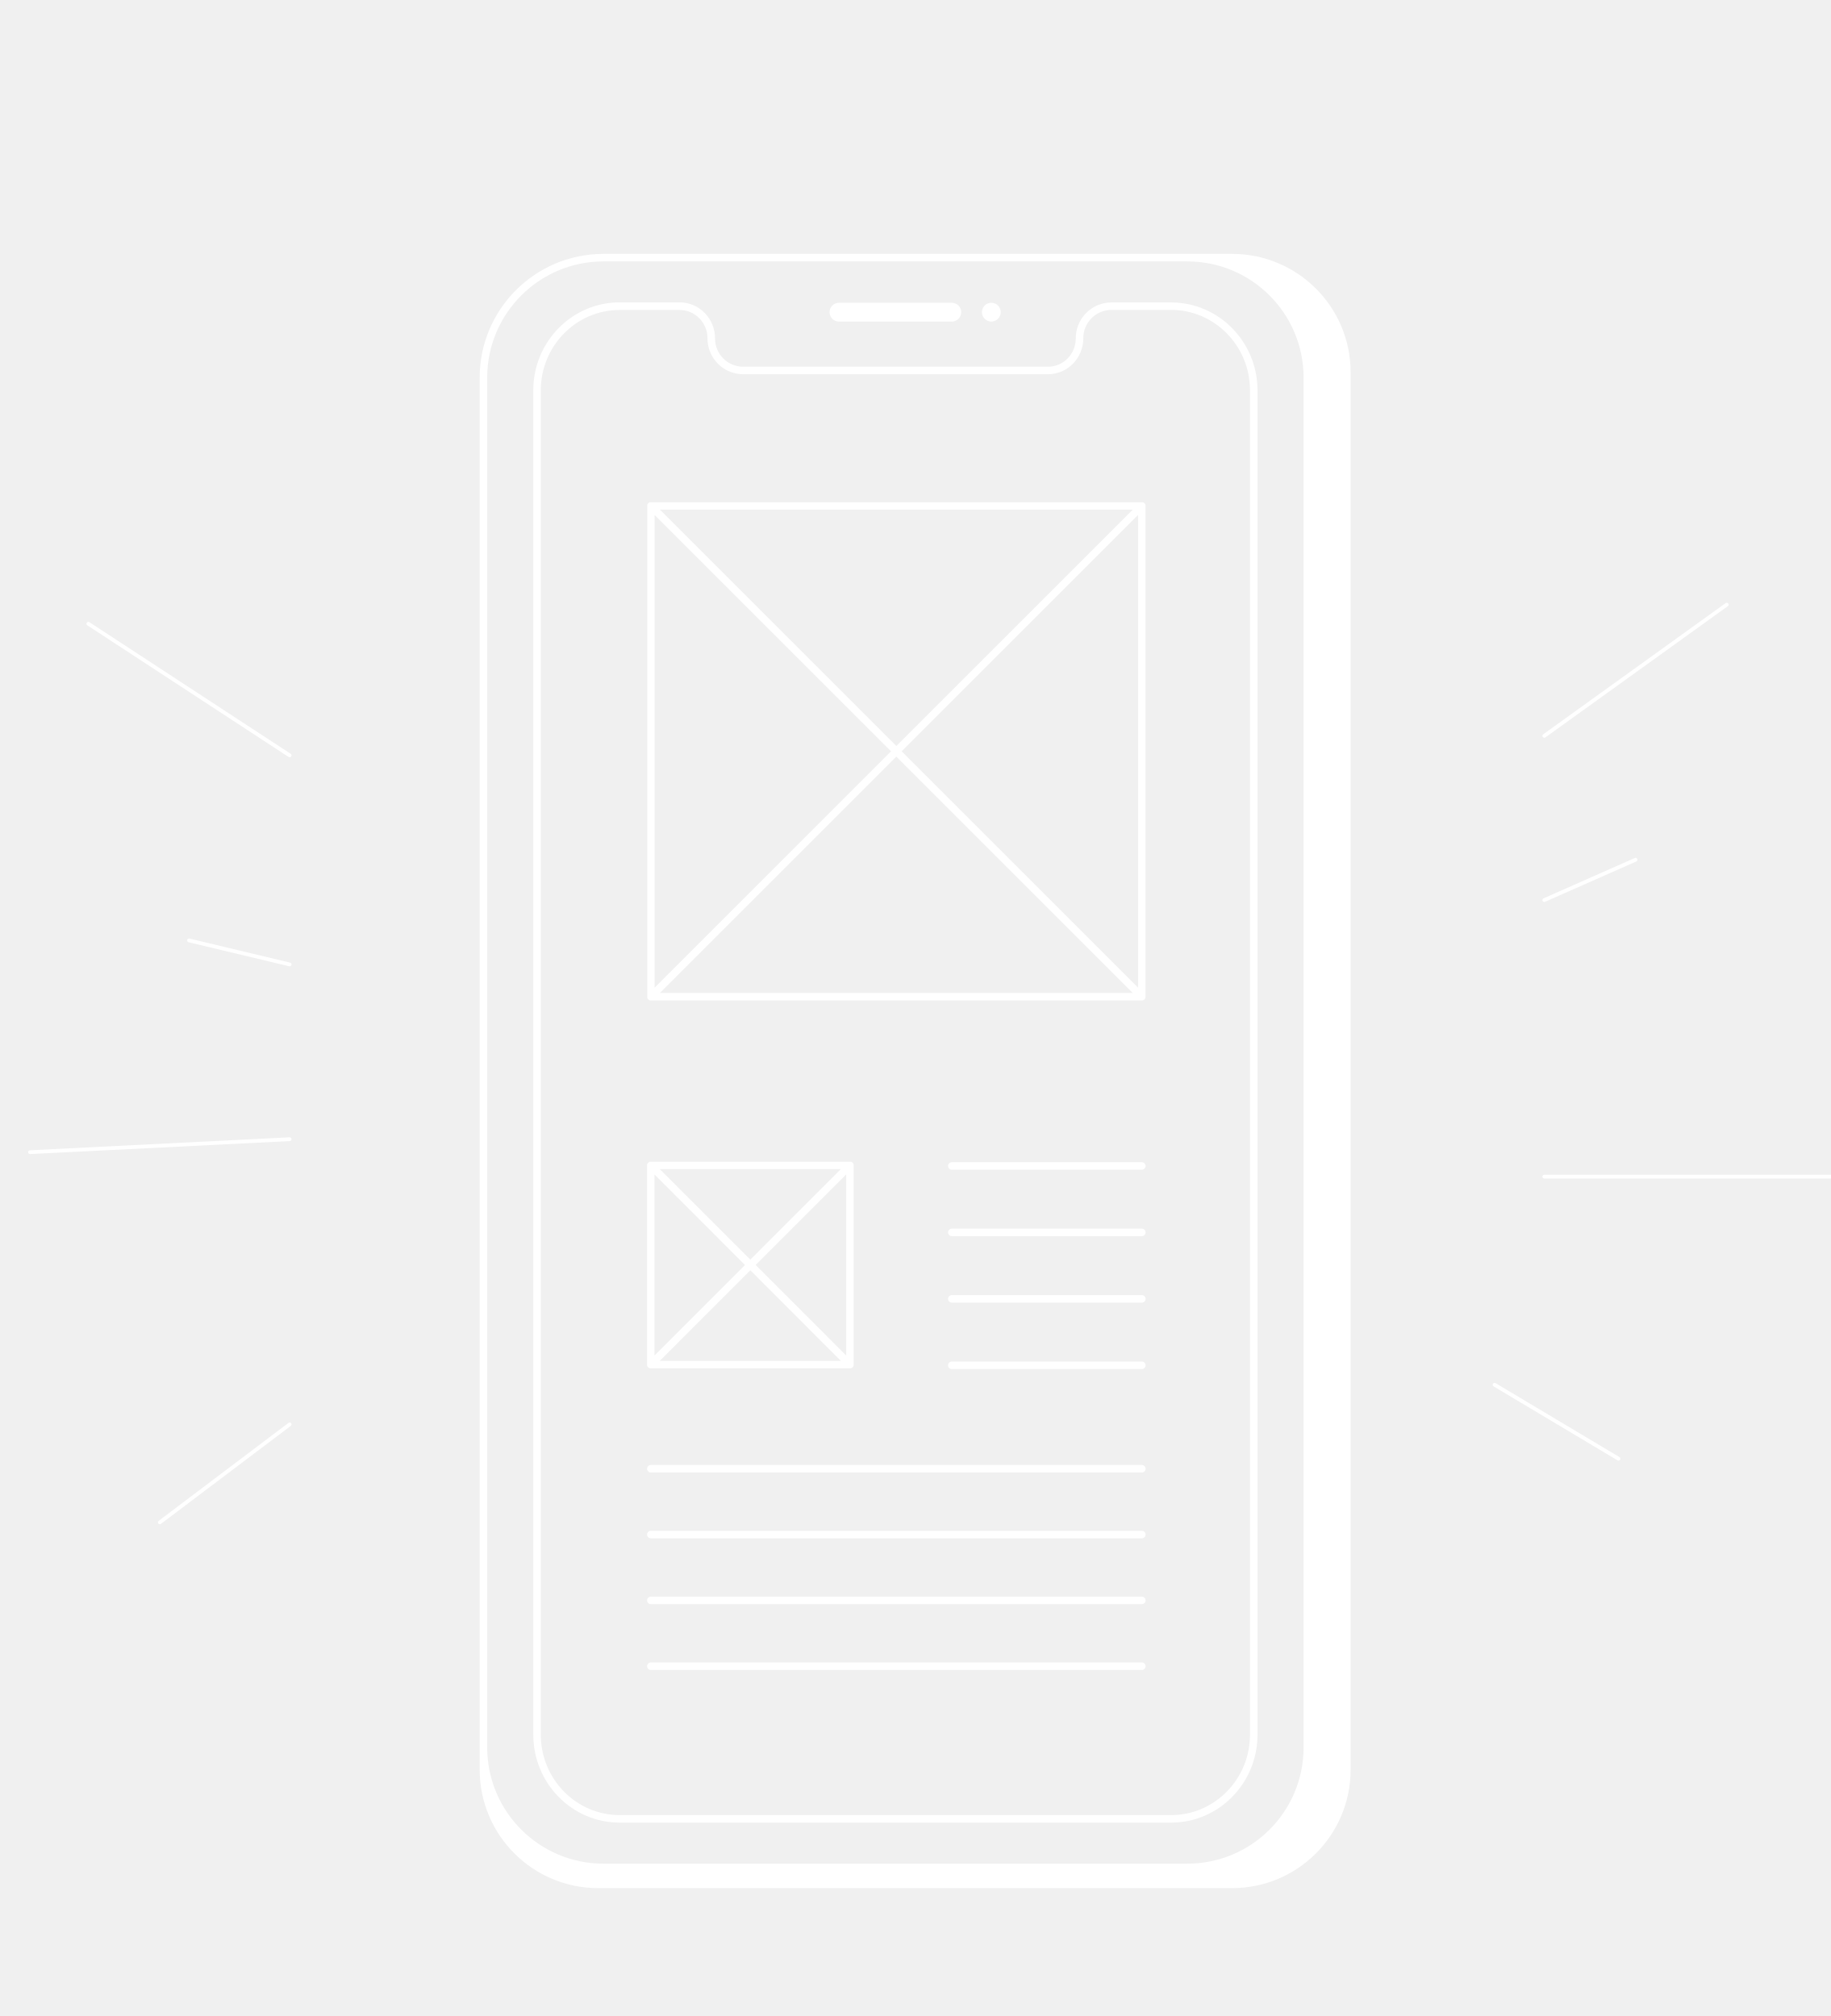
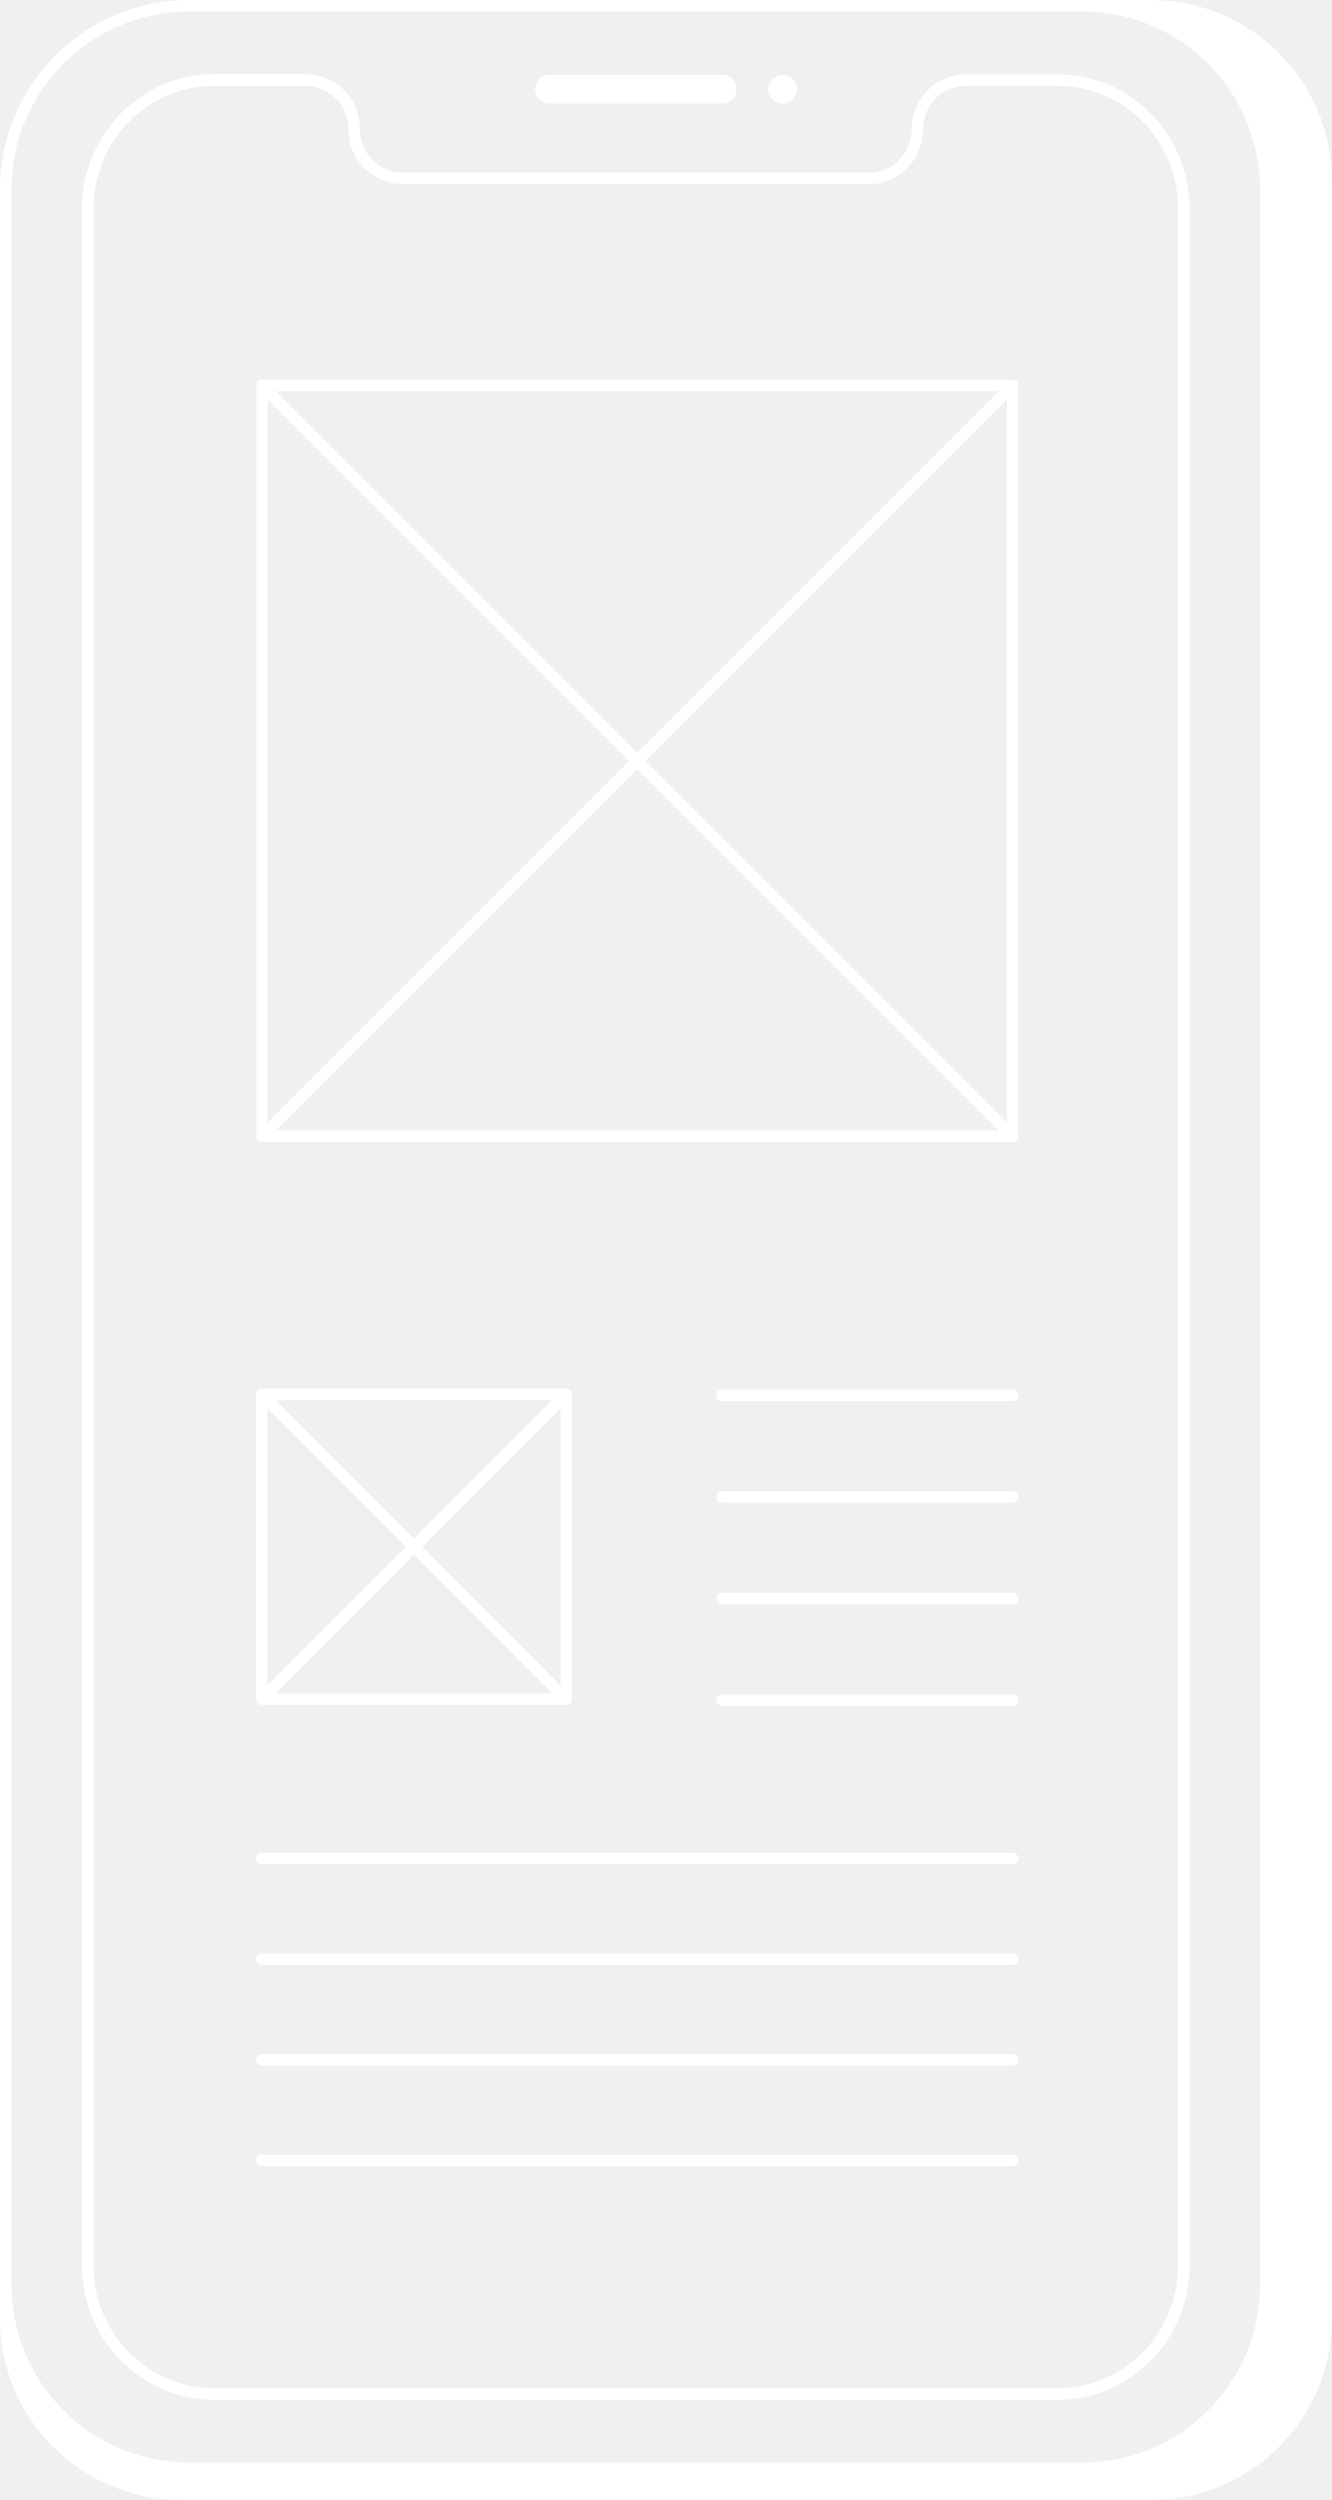
- <svg xmlns="http://www.w3.org/2000/svg" viewBox="0 0 973 1072">
+ <svg xmlns="http://www.w3.org/2000/svg" viewBox="0 0 463 869">
  <defs>
-     <style>.cls-1,.cls-2{fill:#fff;}.cls-2{stroke:#fff;stroke-linecap:round;stroke-linejoin:round;stroke-width:2px;}</style>
+     <style>.cls-1{fill:#fff;}</style>
  </defs>
  <g id="ux">
    <g id="móvil">
-       <circle class="cls-1" cx="527" cy="166" r="5" />
-       <path class="cls-1" d="M655,135H320.78A65.83,65.83,0,0,0,255,200.75V941.2a63,63,0,0,0,63,62.8H655a63,63,0,0,0,63-62.8V197.8A63,63,0,0,0,655,135ZM259,200.75A61.82,61.82,0,0,1,320.78,139h310.5A61.82,61.82,0,0,1,693,200.75v728.5A61.82,61.82,0,0,1,631.28,991H320.78A61.82,61.82,0,0,1,259,929.25V200.75Z" />
-       <path class="cls-1" d="M329.4,969.17H622.6c25.31,0,45.9-20.95,45.9-46.71V207.54c0-25.76-20.59-46.71-45.9-46.71H590.68a19,19,0,0,0-18.79,19.1,15.16,15.16,0,0,1-4.35,10.7A14.59,14.59,0,0,1,557.09,195H394.91a15,15,0,0,1-14.8-15.11,19.15,19.15,0,0,0-5.49-13.49,18.49,18.49,0,0,0-13.3-5.61H329.4c-25.31,0-45.9,20.95-45.9,46.71V922.46C283.5,948.22,304.09,969.17,329.4,969.17ZM287.5,207.54c0-23.55,18.8-42.71,41.9-42.71h31.92a14.55,14.55,0,0,1,10.44,4.41,15.16,15.16,0,0,1,4.35,10.69A19,19,0,0,0,394.91,199H557.09a18.55,18.55,0,0,0,13.31-5.61,19.17,19.17,0,0,0,5.49-13.5,15,15,0,0,1,14.79-15.1H622.6c23.1,0,41.9,19.16,41.9,42.71V922.46c0,23.55-18.8,42.71-41.9,42.71H329.4c-23.1,0-41.9-19.16-41.9-42.71Z" />
-       <path class="cls-1" d="M446,171h60a5,5,0,0,0,0-10H446a5,5,0,0,0,0,10Z" />
+       <circle class="cls-1" cx="272" cy="31" r="5" />
+       <path class="cls-1" d="M400,0H65.75A65.83,65.83,0,0,0,0,65.75V806.2A63,63,0,0,0,63,869H400a63,63,0,0,0,63-62.8V62.8A63,63,0,0,0,400,0ZM4,65.75A61.82,61.82,0,0,1,65.75,4h310.5A61.82,61.82,0,0,1,438,65.75v728.5A61.82,61.82,0,0,1,376.25,856H65.75A61.82,61.82,0,0,1,4,794.25V65.75Z" />
+       <path class="cls-1" d="M74.4,834.17H367.6c25.31,0,45.9-20.95,45.9-46.71V72.54c0-25.76-20.59-46.71-45.9-46.71H335.68a19,19,0,0,0-18.79,19.1,15.16,15.16,0,0,1-4.35,10.7A14.59,14.59,0,0,1,302.09,60H139.91a15,15,0,0,1-14.8-15.11,19.15,19.15,0,0,0-5.49-13.49,18.49,18.49,0,0,0-13.3-5.61H74.4c-25.31,0-45.9,21-45.9,46.71V787.46C28.5,813.22,49.09,834.17,74.4,834.17ZM32.5,72.54C32.5,49,51.3,29.83,74.4,29.83h31.92a14.55,14.55,0,0,1,10.44,4.41,15.16,15.16,0,0,1,4.35,10.69A19,19,0,0,0,139.91,64H302.09a18.55,18.55,0,0,0,13.31-5.61,19.17,19.17,0,0,0,5.49-13.5,15,15,0,0,1,14.79-15.1H367.6c23.1,0,41.9,19.16,41.9,42.71V787.46c0,23.55-18.8,42.71-41.9,42.71H74.4c-23.1,0-41.9-19.16-41.9-42.71Z" />
+       <path class="cls-1" d="M191,36h60a5,5,0,0,0,0-10H191a5,5,0,0,0,0,10Z" />
    </g>
    <g id="pantalla">
-       <path id="cuadrado_grande_arriba" data-name="cuadrado grande arriba" class="cls-1" d="M608.85,530.76l.06-.2a.84.84,0,0,0,.05-.17,1.72,1.72,0,0,0,0-.39V269a1.72,1.72,0,0,0,0-.39.84.84,0,0,0-.05-.17l-.06-.2a1.28,1.28,0,0,0-.11-.2.55.55,0,0,0-.08-.15,1.8,1.8,0,0,0-.55-.55.55.55,0,0,0-.15-.08l-.2-.11-.2-.06-.17,0a1.72,1.72,0,0,0-.39,0H346a1.72,1.72,0,0,0-.39,0l-.17,0-.21.06-.18.1a1.29,1.29,0,0,0-.16.09,1.8,1.8,0,0,0-.55.55.55.55,0,0,0-.08.15,1.28,1.28,0,0,0-.11.2l-.06.2a.84.84,0,0,0,0,.17,1.72,1.72,0,0,0,0,.39V530a1.72,1.72,0,0,0,0,.39.84.84,0,0,0,0,.17l.06.2a1.28,1.28,0,0,0,.11.2.55.55,0,0,0,.08.15,1.8,1.8,0,0,0,.55.55.83.83,0,0,0,.16.09l.19.1.2.06.17.05a1.72,1.72,0,0,0,.39,0H607a1.72,1.72,0,0,0,.39,0l.17-.05.2-.06.2-.11a.55.55,0,0,0,.15-.08,1.8,1.8,0,0,0,.55-.55.55.55,0,0,0,.08-.15A1.28,1.28,0,0,0,608.85,530.76ZM473.67,399.5,348,525.17V273.83ZM350.83,271H602.17L476.5,396.67ZM476.5,402.33,602.17,528H350.83Zm2.83-2.83L605,273.83V525.17Z" />
-       <path id="cuadrado_pequeño_izquierda" data-name="cuadrado pequeño izquierda" class="cls-1" d="M453.7,726.39a1.17,1.17,0,0,0,.06-.2.84.84,0,0,0,.05-.17,1.72,1.72,0,0,0,0-.39V619.7a1.72,1.72,0,0,0,0-.39,1.09,1.09,0,0,0-.05-.17,1.17,1.17,0,0,0-.06-.2c0-.07-.07-.13-.1-.2a.67.67,0,0,0-.09-.14A2,2,0,0,0,453,618l-.16-.09-.18-.09-.21-.07-.17,0a2.58,2.58,0,0,0-.39,0H345.93a2.58,2.58,0,0,0-.4,0l-.16,0-.21.07L345,618l-.16.09a2.13,2.13,0,0,0-.56.56s-.05.09-.08.14l-.1.2a1.17,1.17,0,0,0-.06.2l-.06.17a2.56,2.56,0,0,0,0,.39V725.63a2.56,2.56,0,0,0,0,.39l.06.17a1.17,1.17,0,0,0,.06.2l.1.2.08.15a2,2,0,0,0,.56.55l.15.08a1.18,1.18,0,0,0,.19.11l.2.06.17.05a1.75,1.75,0,0,0,.4,0H451.85a1.72,1.72,0,0,0,.39,0l.17-.05.21-.06.19-.1a1.19,1.19,0,0,0,.15-.09,1.8,1.8,0,0,0,.55-.55,1.19,1.19,0,0,0,.09-.15C453.63,726.52,453.67,726.46,453.7,726.39Zm-57.64-53.72L347.93,720.8V624.53Zm-45.31-51H447l-48.13,48.14Zm48.14,53.79L447,723.63H350.75Zm2.83-2.82,48.13-48.14V720.8Z" />
+       <path id="cuadrado_grande_arriba" data-name="cuadrado grande arriba" class="cls-1" d="M353.85,395.76l.06-.2a.84.84,0,0,0,0-.17,1.72,1.72,0,0,0,0-.39V134a1.72,1.72,0,0,0,0-.39.84.84,0,0,0,0-.17l-.06-.2a1.28,1.28,0,0,0-.11-.2.55.55,0,0,0-.08-.15,1.8,1.8,0,0,0-.55-.55.55.55,0,0,0-.15-.08l-.2-.11-.2-.06-.17-.05a1.72,1.72,0,0,0-.39,0H91a1.72,1.72,0,0,0-.39,0l-.17.05-.21.06-.18.1a1.29,1.29,0,0,0-.16.09,1.8,1.8,0,0,0-.55.55.55.55,0,0,0-.08.15,1.28,1.28,0,0,0-.11.2l-.06.2a.84.84,0,0,0,0,.17,1.72,1.72,0,0,0,0,.39V395a1.72,1.72,0,0,0,0,.39.84.84,0,0,0,0,.17l.06.2a1.28,1.28,0,0,0,.11.2.55.55,0,0,0,.08.15,1.8,1.8,0,0,0,.55.55.83.83,0,0,0,.16.09l.19.1.2.06.17,0a1.72,1.72,0,0,0,.39,0H352a1.72,1.72,0,0,0,.39,0l.17,0,.2-.06.2-.11a.55.55,0,0,0,.15-.08,1.8,1.8,0,0,0,.55-.55.55.55,0,0,0,.08-.15A1.28,1.28,0,0,0,353.85,395.76ZM218.67,264.5,93,390.17V138.83ZM95.83,136H347.17L221.5,261.67ZM221.5,267.33,347.17,393H95.83Zm2.83-2.83L350,138.83V390.17Z" />
+       <path id="cuadrado_pequeño_izquierda" data-name="cuadrado pequeño izquierda" class="cls-1" d="M198.7,591.39a1.17,1.17,0,0,0,.06-.2.84.84,0,0,0,.05-.17,1.72,1.72,0,0,0,0-.39V484.7a1.72,1.72,0,0,0,0-.39,1.09,1.09,0,0,0-.05-.17,1.17,1.17,0,0,0-.06-.2l-.1-.2a.67.67,0,0,0-.09-.14A2,2,0,0,0,198,483l-.16-.09-.18-.09-.21-.07-.17-.05a2.58,2.58,0,0,0-.39,0H90.93a2.58,2.58,0,0,0-.4,0l-.16.05-.21.07L90,483l-.16.09a2.13,2.13,0,0,0-.56.56s-.05.09-.08.14l-.1.2a1.17,1.17,0,0,0-.06.2l-.06.17a2.56,2.56,0,0,0,0,.39V590.63a2.56,2.56,0,0,0,0,.39l.06.17a1.17,1.17,0,0,0,.06.2l.1.2.08.15a2,2,0,0,0,.56.55l.15.08a1.18,1.18,0,0,0,.19.11l.2.06.17.05a1.75,1.75,0,0,0,.4,0H196.85a1.72,1.72,0,0,0,.39,0l.17-.05.21-.06.19-.1a1.19,1.19,0,0,0,.15-.09,1.8,1.8,0,0,0,.55-.55,1.19,1.19,0,0,0,.09-.15Zm-57.64-53.72L92.93,585.8V489.53Zm-45.31-51H192l-48.13,48.14Zm48.14,53.79L192,588.63H95.75Zm2.83-2.82,48.13-48.14V585.8Z" />
      <g id="líneas_cortas_derecha" data-name="líneas cortas derecha">
-         <path id="línea_4" data-name="línea 4" class="cls-1" d="M607,728H506a2,2,0,0,1,0-4H607a2,2,0,0,1,0,4Z" />
-         <path id="línea_3" data-name="línea 3" class="cls-1" d="M607,692.67H506a2,2,0,0,1,0-4H607a2,2,0,0,1,0,4Z" />
-         <path id="línea_2" data-name="línea 2" class="cls-1" d="M607,657.33H506a2,2,0,1,1,0-4H607a2,2,0,0,1,0,4Z" />
-         <path id="línea_1" data-name="línea 1" class="cls-1" d="M607,622H506a2,2,0,0,1,0-4H607a2,2,0,0,1,0,4Z" />
+         <path id="línea_4" data-name="línea 4" class="cls-1" d="M352,593H251a2,2,0,0,1,0-4H352a2,2,0,0,1,0,4Z" />
+         <path id="línea_3" data-name="línea 3" class="cls-1" d="M352,557.67H251a2,2,0,0,1,0-4H352a2,2,0,0,1,0,4Z" />
+         <path id="línea_2" data-name="línea 2" class="cls-1" d="M352,522.33H251a2,2,0,0,1,0-4H352a2,2,0,0,1,0,4Z" />
+         <path id="línea_1" data-name="línea 1" class="cls-1" d="M352,487H251a2,2,0,0,1,0-4H352a2,2,0,0,1,0,4Z" />
      </g>
      <g id="líneas_largas_abajo" data-name="líneas largas abajo">
-         <path id="línea_4-2" data-name="línea 4" class="cls-1" d="M607,888H346a2,2,0,0,1,0-4H607a2,2,0,0,1,0,4Z" />
-         <path id="línea_3-2" data-name="línea 3" class="cls-1" d="M607,853H346a2,2,0,0,1,0-4H607a2,2,0,0,1,0,4Z" />
-         <path id="línea_2-2" data-name="línea 2" class="cls-1" d="M607,818H346a2,2,0,0,1,0-4H607a2,2,0,0,1,0,4Z" />
-         <path id="línea_1-2" data-name="línea 1" class="cls-1" d="M607,783H346a2,2,0,0,1,0-4H607a2,2,0,0,1,0,4Z" />
+         <path id="línea_4-2" data-name="línea 4" class="cls-1" d="M352,753H91a2,2,0,0,1,0-4H352a2,2,0,0,1,0,4Z" />
+         <path id="línea_3-2" data-name="línea 3" class="cls-1" d="M352,718H91a2,2,0,0,1,0-4H352a2,2,0,0,1,0,4Z" />
+         <path id="línea_2-2" data-name="línea 2" class="cls-1" d="M352,683H91a2,2,0,0,1,0-4H352a2,2,0,0,1,0,4Z" />
+         <path id="línea_1-2" data-name="línea 1" class="cls-1" d="M352,648H91a2,2,0,0,1,0-4H352a2,2,0,0,1,0,4Z" />
      </g>
-     </g>
-     <g id="brillo">
-       <line class="cls-2" x1="153.97" y1="401.67" x2="46.97" y2="331.67" />
-       <line class="cls-2" x1="153.97" y1="512.84" x2="100.47" y2="500.05" />
-       <line class="cls-2" x1="153.97" y1="605.76" x2="15.97" y2="612.67" />
-       <line class="cls-2" x1="153.97" y1="757.42" x2="84.97" y2="809.5" />
-       <line class="cls-2" x1="820.97" y1="391.29" x2="917.97" y2="321.5" />
-       <line class="cls-2" x1="820.97" y1="478.61" x2="869.47" y2="457.16" />
-       <line class="cls-2" x1="820.97" y1="625.67" x2="989.1" y2="625.67" />
-       <line class="cls-2" x1="794.54" y1="736.34" x2="860.41" y2="775.67" />
    </g>
  </g>
</svg>
